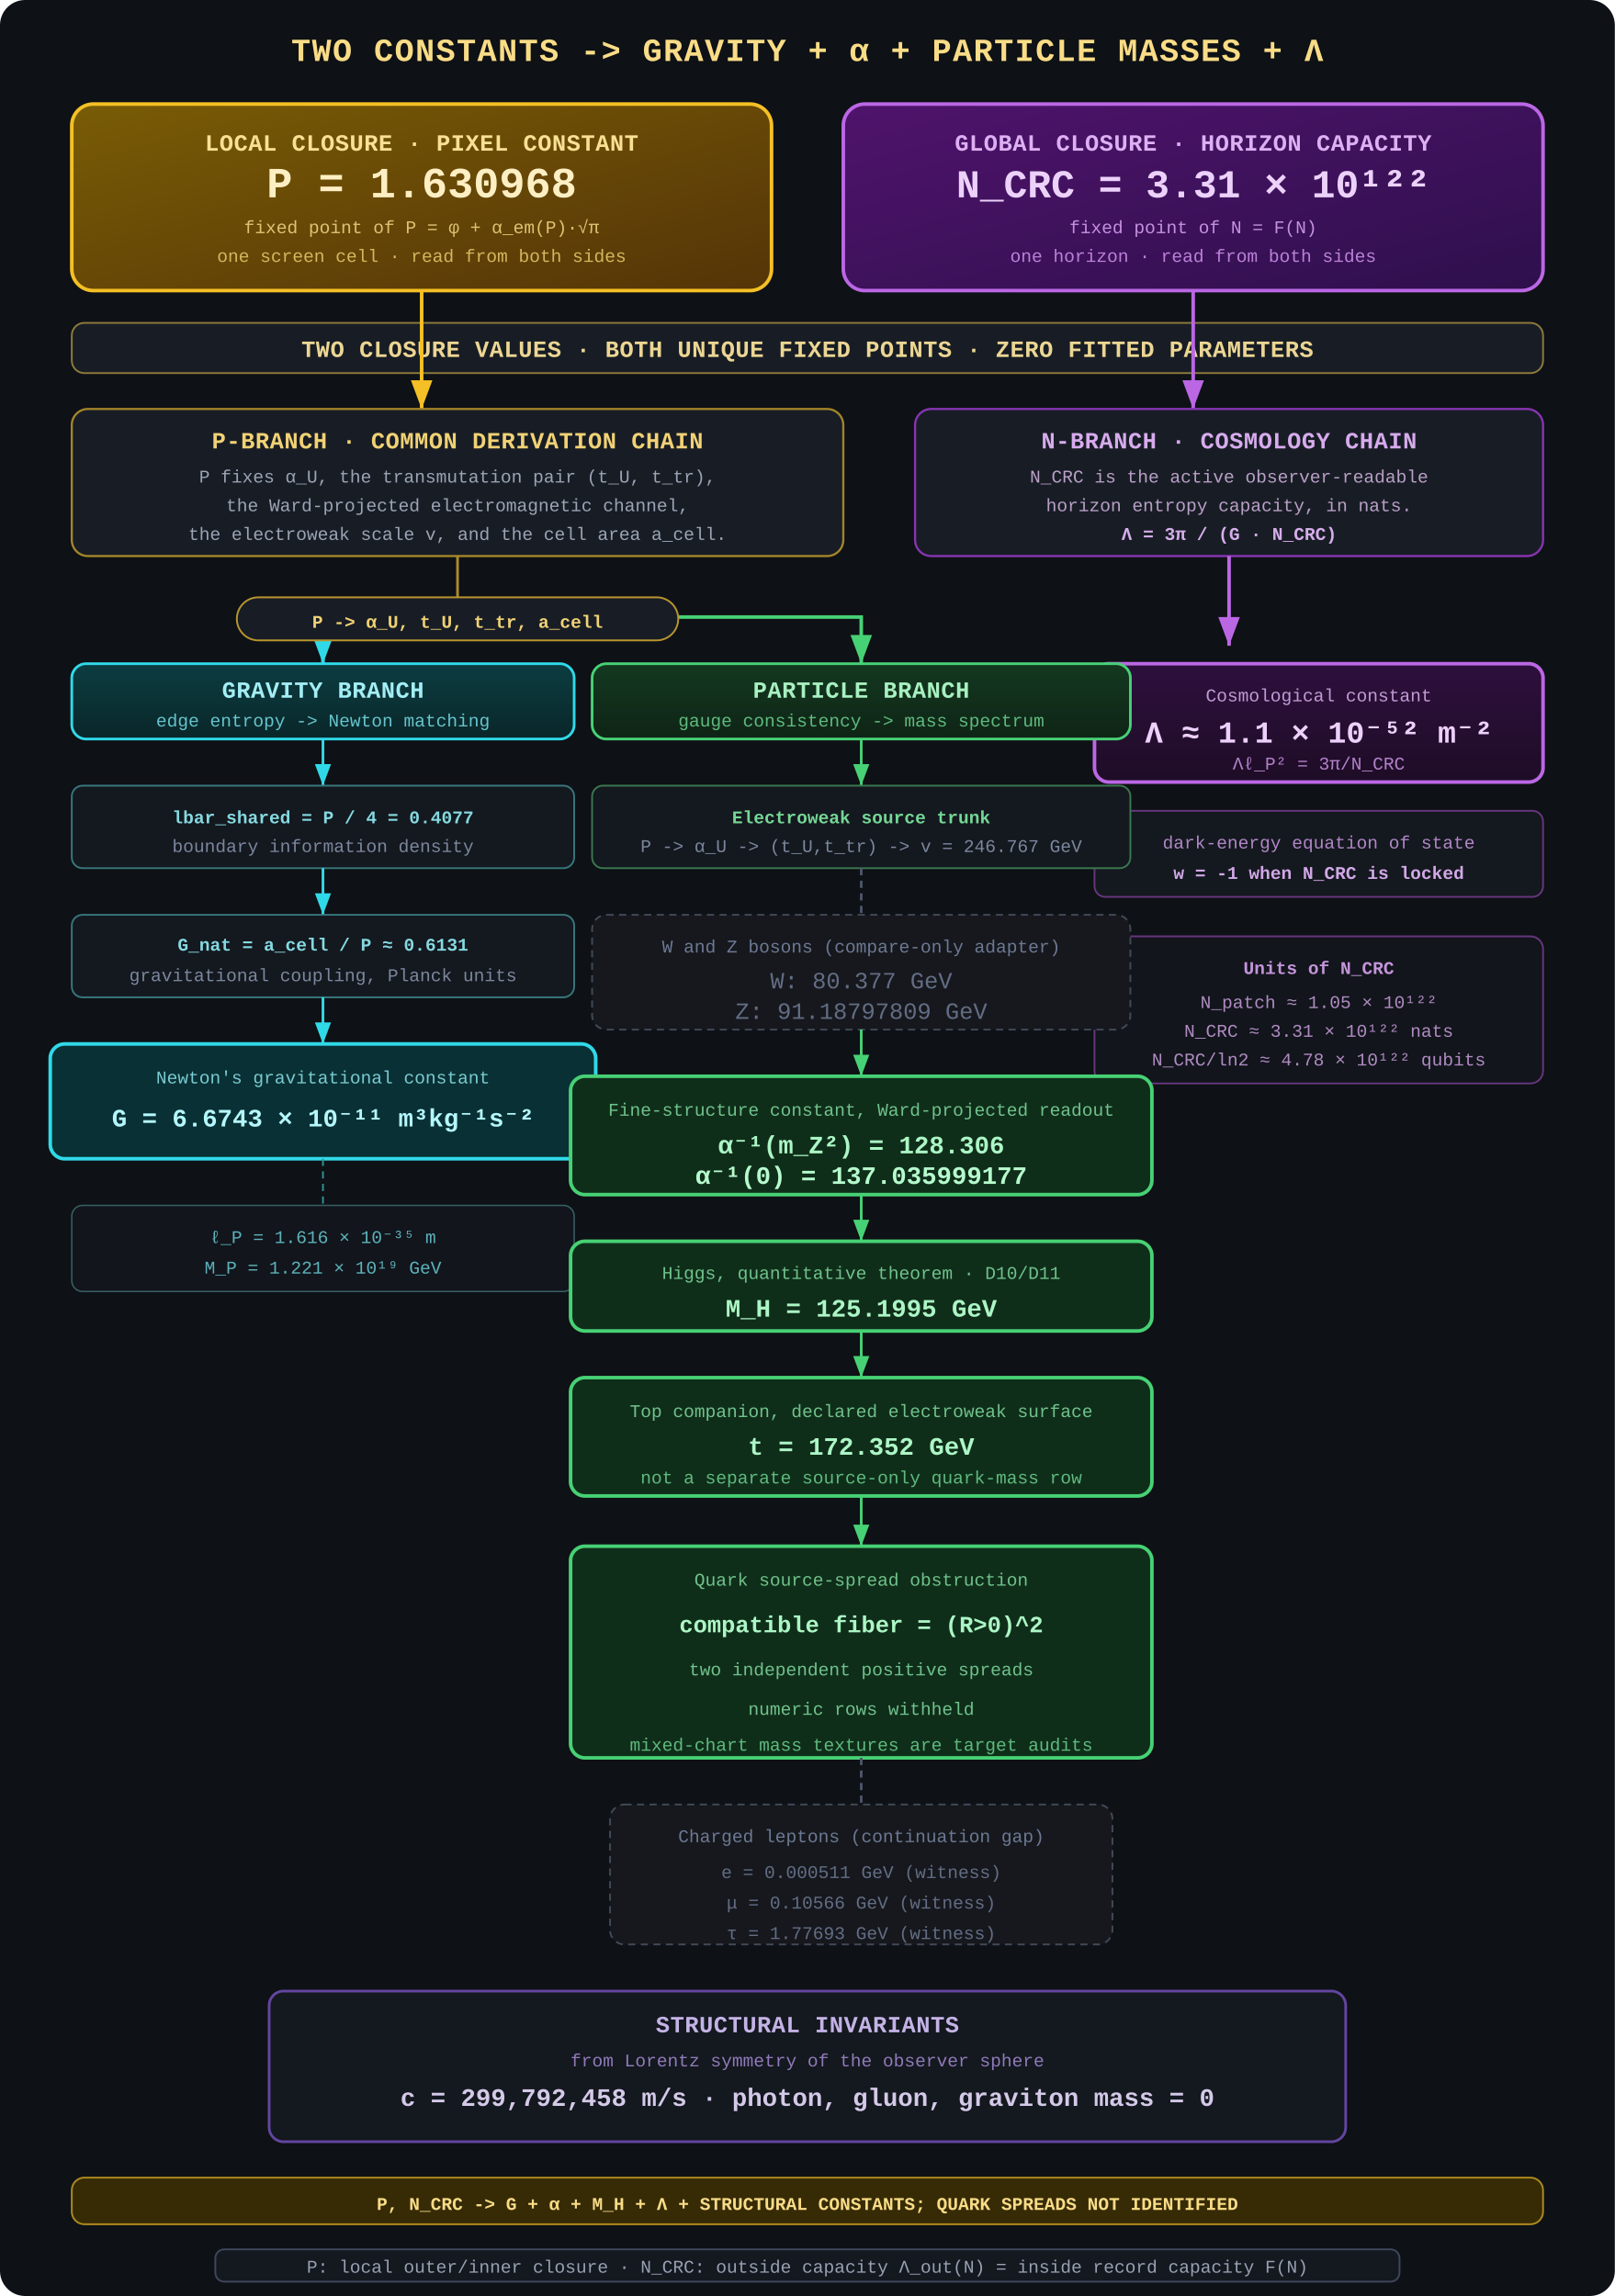
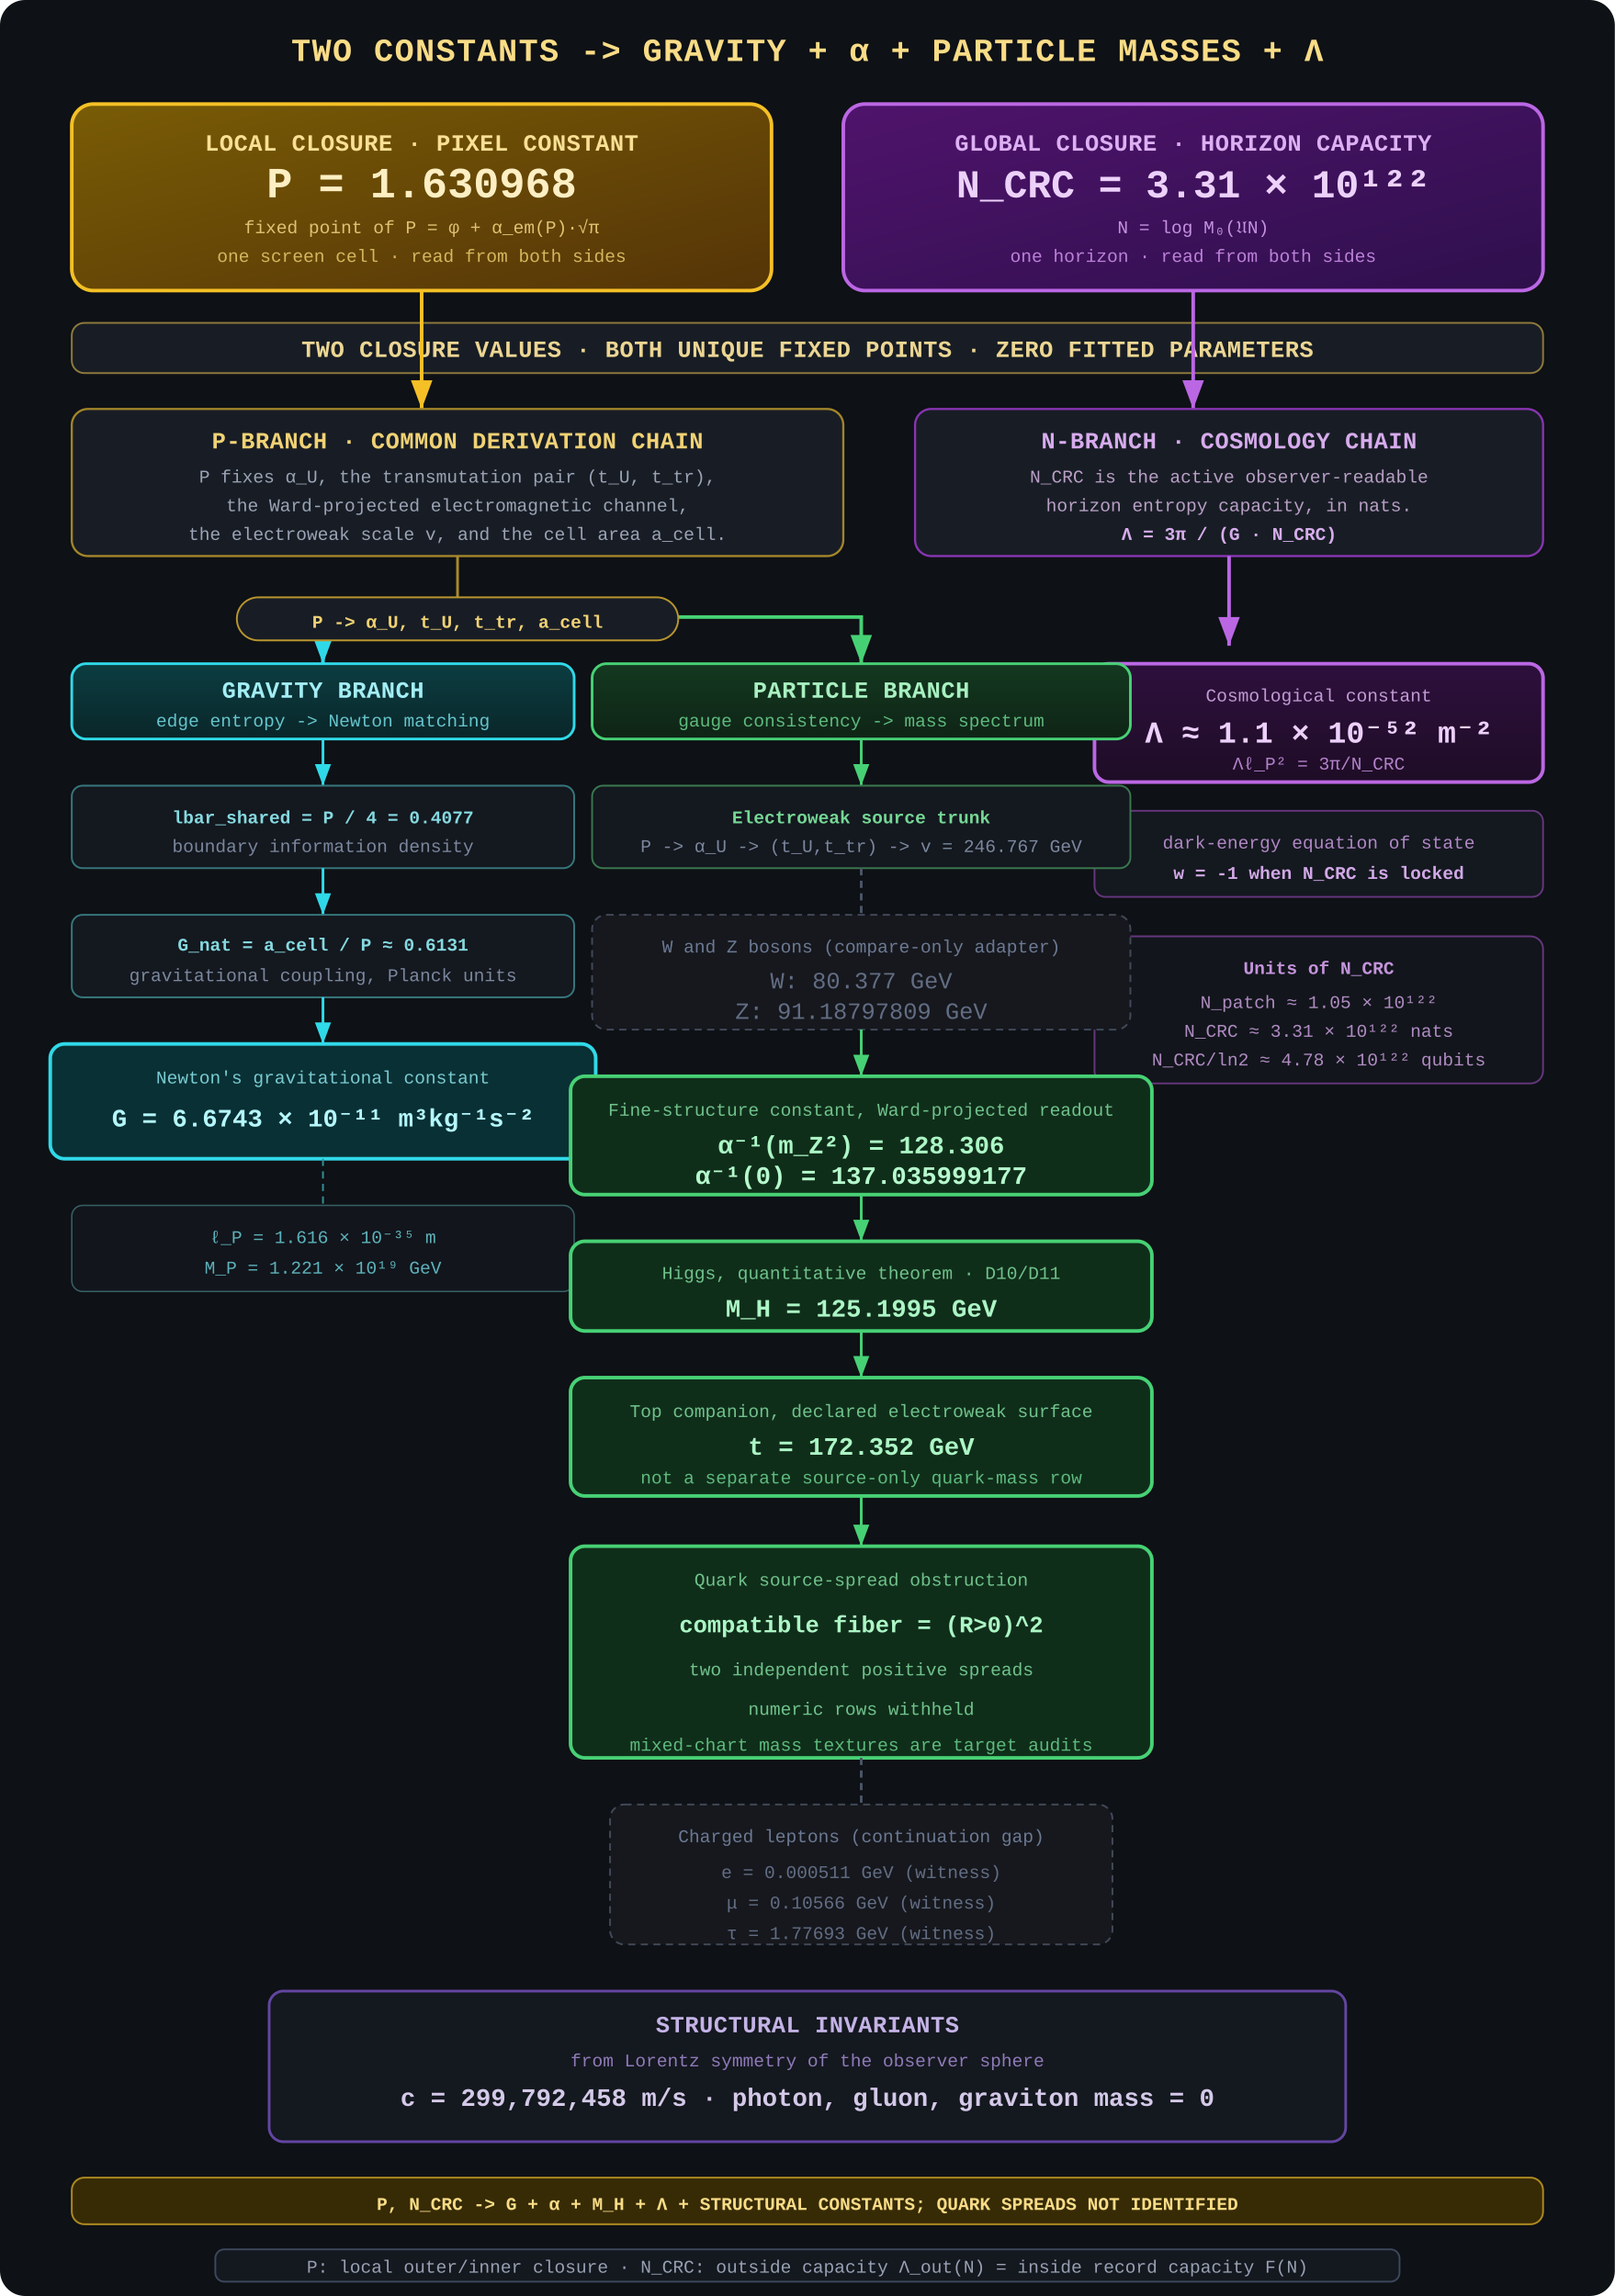
<svg xmlns="http://www.w3.org/2000/svg" width="900" height="1280" viewBox="0 0 900 1280" role="img" aria-labelledby="title desc">
  <defs>
    <marker id="arrow-gold" markerWidth="8" markerHeight="6" refX="8" refY="3" orient="auto">
      <path d="M0,0 L8,3 L0,6" fill="hsl(45,90%,55%)" />
    </marker>
    <marker id="arrow-cyan" markerWidth="8" markerHeight="6" refX="8" refY="3" orient="auto">
      <path d="M0,0 L8,3 L0,6" fill="hsl(185,80%,55%)" />
    </marker>
    <marker id="arrow-green" markerWidth="8" markerHeight="6" refX="8" refY="3" orient="auto">
      <path d="M0,0 L8,3 L0,6" fill="hsl(140,60%,55%)" />
    </marker>
    <marker id="arrow-violet" markerWidth="8" markerHeight="6" refX="8" refY="3" orient="auto">
      <path d="M0,0 L8,3 L0,6" fill="hsl(280,70%,65%)" />
    </marker>
    <linearGradient id="root-p" x1="0" y1="0" x2="1" y2="1">
      <stop offset="0%" stop-color="hsl(45,90%,25%)" />
      <stop offset="100%" stop-color="hsl(35,85%,18%)" />
    </linearGradient>
    <linearGradient id="root-n" x1="0" y1="0" x2="1" y2="1">
      <stop offset="0%" stop-color="hsl(280,70%,25%)" />
      <stop offset="100%" stop-color="hsl(270,65%,18%)" />
    </linearGradient>
    <linearGradient id="gravity" x1="0" y1="0" x2="0" y2="1">
      <stop offset="0%" stop-color="hsl(185,70%,15%)" />
      <stop offset="100%" stop-color="hsl(185,60%,10%)" />
    </linearGradient>
    <linearGradient id="particle" x1="0" y1="0" x2="0" y2="1">
      <stop offset="0%" stop-color="hsl(140,50%,15%)" />
      <stop offset="100%" stop-color="hsl(140,40%,10%)" />
    </linearGradient>
    <linearGradient id="cosmo" x1="0" y1="0" x2="0" y2="1">
      <stop offset="0%" stop-color="hsl(280,60%,15%)" />
      <stop offset="100%" stop-color="hsl(280,50%,10%)" />
    </linearGradient>
    <style>
      .mono { font-family: ui-monospace, SFMono-Regular, Menlo, Consolas, "Liberation Mono", monospace; }
      .small { font-size: 10px; }
      .note { font-size: 11px; fill: hsl(220,15%,62%); }
      .label { font-size: 13px; font-weight: 700; letter-spacing: 0.02em; }
      .value { font-size: 17px; font-weight: 700; }
      .title { font-size: 18px; font-weight: 700; letter-spacing: 0.04em; }
      .dash { stroke-dasharray: 4 3; }
    </style>
  </defs>
  <rect width="900" height="1280" rx="14" fill="hsl(220,20%,7%)" />
  <text class="mono title" x="450" y="34" text-anchor="middle" fill="hsl(45,90%,75%)">TWO CONSTANTS -&gt; GRAVITY + α + PARTICLE MASSES + Λ</text>
  <rect x="40" y="58" width="390" height="104" rx="12" fill="url(#root-p)" stroke="hsl(45,90%,55%)" stroke-width="2" />
  <text class="mono label" x="235" y="84" text-anchor="middle" fill="hsl(45,90%,78%)">LOCAL CLOSURE · PIXEL CONSTANT</text>
  <text class="mono" x="235" y="110" text-anchor="middle" font-size="24" font-weight="700" fill="hsl(45,95%,88%)">P = 1.630968</text>
  <text class="mono small" x="235" y="130" text-anchor="middle" fill="hsl(45,62%,66%)">fixed point of P = φ + α_em(P)·√π</text>
  <text class="mono small" x="235" y="146" text-anchor="middle" fill="hsl(45,58%,60%)">one screen cell · read from both sides</text>
  <rect x="470" y="58" width="390" height="104" rx="12" fill="url(#root-n)" stroke="hsl(280,70%,65%)" stroke-width="2" />
  <text class="mono label" x="665" y="84" text-anchor="middle" fill="hsl(280,72%,82%)">GLOBAL CLOSURE · HORIZON CAPACITY</text>
  <text class="mono" x="665" y="110" text-anchor="middle" font-size="22" font-weight="700" fill="hsl(280,80%,90%)">N_CRC = 3.31 × 10¹²²</text>
-   <text class="mono small" x="665" y="130" text-anchor="middle" fill="hsl(280,56%,72%)">fixed point of N = F(N)</text>
+   <text class="mono small" x="665" y="130" text-anchor="middle" fill="hsl(280,56%,72%)">N = log M₀(𝔘N)</text>
  <text class="mono small" x="665" y="146" text-anchor="middle" fill="hsl(280,54%,68%)">one horizon · read from both sides</text>
  <rect x="40" y="180" width="820" height="28" rx="7" fill="hsl(220,20%,12%)" stroke="hsl(45,40%,40%)" stroke-width="1" />
  <text class="mono label" x="450" y="199" text-anchor="middle" fill="hsl(45,70%,75%)">TWO CLOSURE VALUES · BOTH UNIQUE FIXED POINTS · ZERO FITTED PARAMETERS</text>
  <line x1="235" y1="162" x2="235" y2="228" stroke="hsl(45,90%,55%)" stroke-width="2" marker-end="url(#arrow-gold)" />
  <line x1="665" y1="162" x2="665" y2="228" stroke="hsl(280,70%,65%)" stroke-width="2" marker-end="url(#arrow-violet)" />
  <rect x="40" y="228" width="430" height="82" rx="9" fill="hsl(220,20%,12%)" stroke="hsl(45,60%,40%)" stroke-width="1.2" />
  <text class="mono label" x="255" y="250" text-anchor="middle" fill="hsl(45,82%,70%)">P-BRANCH · COMMON DERIVATION CHAIN</text>
  <text class="mono small" x="255" y="269" text-anchor="middle" fill="hsl(220,15%,66%)">P fixes α_U, the transmutation pair (t_U, t_tr),</text>
  <text class="mono small" x="255" y="285" text-anchor="middle" fill="hsl(220,15%,66%)">the Ward-projected electromagnetic channel,</text>
  <text class="mono small" x="255" y="301" text-anchor="middle" fill="hsl(220,15%,66%)">the electroweak scale v, and the cell area a_cell.</text>
  <rect x="510" y="228" width="350" height="82" rx="9" fill="hsl(220,20%,12%)" stroke="hsl(280,55%,45%)" stroke-width="1.2" />
  <text class="mono label" x="685" y="250" text-anchor="middle" fill="hsl(280,65%,80%)">N-BRANCH · COSMOLOGY CHAIN</text>
  <text class="mono small" x="685" y="269" text-anchor="middle" fill="hsl(280,25%,70%)">N_CRC is the active observer-readable</text>
  <text class="mono small" x="685" y="285" text-anchor="middle" fill="hsl(280,25%,70%)">horizon entropy capacity, in nats.</text>
  <text class="mono small" x="685" y="301" text-anchor="middle" font-weight="700" fill="hsl(280,60%,80%)">Λ = 3π / (G · N_CRC)</text>
  <line x1="255" y1="310" x2="255" y2="344" stroke="hsl(45,60%,42%)" stroke-width="1.5" />
  <path d="M255,344 L180,344 L180,370" stroke="hsl(185,80%,55%)" stroke-width="2" fill="none" marker-end="url(#arrow-cyan)" />
  <path d="M255,344 L480,344 L480,370" stroke="hsl(140,60%,55%)" stroke-width="2" fill="none" marker-end="url(#arrow-green)" />
  <rect x="132" y="333" width="246" height="24" rx="12" fill="hsl(220,20%,12%)" stroke="hsl(45,60%,45%)" stroke-width="1" />
  <text class="mono small" x="255" y="350" text-anchor="middle" font-weight="700" fill="hsl(45,80%,70%)">P -&gt; α_U, t_U, t_tr, a_cell</text>
  <line x1="685" y1="310" x2="685" y2="360" stroke="hsl(280,70%,65%)" stroke-width="2" marker-end="url(#arrow-violet)" />
  <rect x="610" y="370" width="250" height="66" rx="8" fill="url(#cosmo)" stroke="hsl(280,70%,65%)" stroke-width="2" />
  <text class="mono small" x="735" y="391" text-anchor="middle" fill="hsl(280,40%,72%)">Cosmological constant</text>
  <text class="mono value" x="735" y="414" text-anchor="middle" fill="hsl(280,85%,90%)">Λ ≈ 1.1 × 10⁻⁵² m⁻²</text>
  <text class="mono small" x="735" y="429" text-anchor="middle" fill="hsl(280,40%,65%)">Λℓ_P² = 3π/N_CRC</text>
  <rect x="610" y="452" width="250" height="48" rx="6" fill="hsl(220,20%,10%)" stroke="hsl(280,40%,35%)" stroke-width="1" />
  <text class="mono small" x="735" y="473" text-anchor="middle" fill="hsl(280,35%,65%)">dark-energy equation of state</text>
  <text class="mono small" x="735" y="490" text-anchor="middle" font-weight="700" fill="hsl(280,55%,78%)">w = -1 when N_CRC is locked</text>
  <rect x="610" y="522" width="250" height="82" rx="7" fill="hsl(220,20%,9%)" stroke="hsl(280,40%,35%)" stroke-width="1" />
  <text class="mono small" x="735" y="543" text-anchor="middle" font-weight="700" fill="hsl(280,50%,72%)">Units of N_CRC</text>
  <text class="mono small" x="735" y="562" text-anchor="middle" fill="hsl(280,30%,65%)">N_patch ≈ 1.05 × 10¹²²</text>
  <text class="mono small" x="735" y="578" text-anchor="middle" fill="hsl(280,30%,65%)">N_CRC ≈ 3.31 × 10¹²² nats</text>
  <text class="mono small" x="735" y="594" text-anchor="middle" fill="hsl(280,30%,65%)">N_CRC/ln2 ≈ 4.78 × 10¹²² qubits</text>
  <rect x="40" y="370" width="280" height="42" rx="8" fill="url(#gravity)" stroke="hsl(185,80%,55%)" stroke-width="1.5" />
  <text class="mono label" x="180" y="389" text-anchor="middle" fill="hsl(185,80%,80%)">GRAVITY BRANCH</text>
  <text class="mono small" x="180" y="405" text-anchor="middle" fill="hsl(185,50%,60%)">edge entropy -&gt; Newton matching</text>
  <line x1="180" y1="412" x2="180" y2="438" stroke="hsl(185,80%,55%)" stroke-width="1.5" marker-end="url(#arrow-cyan)" />
  <rect x="40" y="438" width="280" height="46" rx="6" fill="hsl(220,20%,10%)" stroke="hsl(185,40%,35%)" stroke-width="1" />
  <text class="mono small" x="180" y="459" text-anchor="middle" font-weight="700" fill="hsl(185,60%,70%)">lbar_shared = P / 4 = 0.4077</text>
  <text class="mono small" x="180" y="475" text-anchor="middle" fill="hsl(220,15%,55%)">boundary information density</text>
  <line x1="180" y1="484" x2="180" y2="510" stroke="hsl(185,80%,55%)" stroke-width="1.5" marker-end="url(#arrow-cyan)" />
  <rect x="40" y="510" width="280" height="46" rx="6" fill="hsl(220,20%,10%)" stroke="hsl(185,40%,35%)" stroke-width="1" />
  <text class="mono small" x="180" y="530" text-anchor="middle" font-weight="700" fill="hsl(185,60%,70%)">G_nat = a_cell / P ≈ 0.6131</text>
  <text class="mono small" x="180" y="547" text-anchor="middle" fill="hsl(220,15%,55%)">gravitational coupling, Planck units</text>
  <line x1="180" y1="556" x2="180" y2="582" stroke="hsl(185,80%,55%)" stroke-width="1.5" marker-end="url(#arrow-cyan)" />
  <rect x="28" y="582" width="304" height="64" rx="8" fill="hsl(185,70%,12%)" stroke="hsl(185,80%,55%)" stroke-width="2" />
  <text class="mono small" x="180" y="604" text-anchor="middle" fill="hsl(185,50%,65%)">Newton's gravitational constant</text>
  <text class="mono" x="180" y="628" text-anchor="middle" font-size="14" font-weight="700" fill="hsl(185,95%,85%)">G = 6.6743 × 10⁻¹¹ m³kg⁻¹s⁻²</text>
  <line x1="180" y1="646" x2="180" y2="672" stroke="hsl(185,50%,40%)" stroke-width="1" class="dash" />
  <rect x="40" y="672" width="280" height="48" rx="6" fill="hsl(220,20%,9%)" stroke="hsl(185,30%,30%)" stroke-width="0.8" />
  <text class="mono small" x="180" y="693" text-anchor="middle" fill="hsl(185,40%,55%)">ℓ_P = 1.616 × 10⁻³⁵ m</text>
  <text class="mono small" x="180" y="710" text-anchor="middle" fill="hsl(185,40%,55%)">M_P = 1.221 × 10¹⁹ GeV</text>
  <rect x="330" y="370" width="300" height="42" rx="8" fill="url(#particle)" stroke="hsl(140,60%,55%)" stroke-width="1.5" />
  <text class="mono label" x="480" y="389" text-anchor="middle" fill="hsl(140,70%,80%)">PARTICLE BRANCH</text>
  <text class="mono small" x="480" y="405" text-anchor="middle" fill="hsl(140,40%,55%)">gauge consistency -&gt; mass spectrum</text>
  <line x1="480" y1="412" x2="480" y2="438" stroke="hsl(140,60%,55%)" stroke-width="1.5" marker-end="url(#arrow-green)" />
  <rect x="330" y="438" width="300" height="46" rx="6" fill="hsl(220,20%,10%)" stroke="hsl(140,35%,35%)" stroke-width="1" />
  <text class="mono small" x="480" y="459" text-anchor="middle" font-weight="700" fill="hsl(140,55%,65%)">Electroweak source trunk</text>
  <text class="mono small" x="480" y="475" text-anchor="middle" fill="hsl(220,15%,55%)">P -&gt; α_U -&gt; (t_U,t_tr) -&gt; v = 246.767 GeV</text>
  <line x1="480" y1="484" x2="480" y2="510" stroke="hsl(220,15%,35%)" stroke-width="1.5" class="dash" />
  <rect x="330" y="510" width="300" height="64" rx="8" fill="hsl(220,15%,10%)" stroke="hsl(220,15%,30%)" stroke-width="1" class="dash" />
  <text class="mono small" x="480" y="531" text-anchor="middle" fill="hsl(220,15%,50%)">W and Z bosons (compare-only adapter)</text>
  <text class="mono" x="480" y="551" text-anchor="middle" font-size="13" fill="hsl(220,15%,45%)">W: 80.377 GeV</text>
  <text class="mono" x="480" y="568" text-anchor="middle" font-size="13" fill="hsl(220,15%,45%)">Z: 91.18797809 GeV</text>
  <line x1="480" y1="574" x2="480" y2="600" stroke="hsl(140,60%,55%)" stroke-width="1.5" marker-end="url(#arrow-green)" />
  <rect x="318" y="600" width="324" height="66" rx="8" fill="hsl(140,50%,12%)" stroke="hsl(140,60%,55%)" stroke-width="2" />
  <text class="mono small" x="480" y="622" text-anchor="middle" fill="hsl(140,40%,60%)">Fine-structure constant, Ward-projected readout</text>
  <text class="mono" x="480" y="643" text-anchor="middle" font-size="14" font-weight="700" fill="hsl(140,80%,82%)">α⁻¹(m_Z²) = 128.306</text>
  <text class="mono" x="480" y="660" text-anchor="middle" font-size="14" font-weight="700" fill="hsl(140,90%,85%)">α⁻¹(0) = 137.035999177</text>
  <line x1="480" y1="666" x2="480" y2="692" stroke="hsl(140,60%,55%)" stroke-width="1.5" marker-end="url(#arrow-green)" />
  <rect x="318" y="692" width="324" height="50" rx="8" fill="hsl(140,50%,12%)" stroke="hsl(140,60%,55%)" stroke-width="2" />
  <text class="mono small" x="480" y="713" text-anchor="middle" fill="hsl(140,40%,60%)">Higgs, quantitative theorem · D10/D11</text>
  <text class="mono" x="480" y="734" text-anchor="middle" font-size="14" font-weight="700" fill="hsl(140,80%,82%)">M_H = 125.1995 GeV</text>
  <line x1="480" y1="742" x2="480" y2="768" stroke="hsl(140,60%,55%)" stroke-width="1.5" marker-end="url(#arrow-green)" />
  <rect x="318" y="768" width="324" height="66" rx="8" fill="hsl(140,50%,12%)" stroke="hsl(140,60%,55%)" stroke-width="2" />
  <text class="mono small" x="480" y="790" text-anchor="middle" fill="hsl(140,40%,60%)">Top companion, declared electroweak surface</text>
  <text class="mono" x="480" y="811" text-anchor="middle" font-size="14" font-weight="700" fill="hsl(140,80%,82%)">t = 172.352 GeV</text>
  <text class="mono small" x="480" y="827" text-anchor="middle" fill="hsl(140,40%,55%)">not a separate source-only quark-mass row</text>
  <line x1="480" y1="834" x2="480" y2="862" stroke="hsl(140,60%,55%)" stroke-width="1.5" marker-end="url(#arrow-green)" />
  <rect x="318" y="862" width="324" height="118" rx="8" fill="hsl(140,50%,12%)" stroke="hsl(140,60%,55%)" stroke-width="2" />
  <text class="mono small" x="480" y="884" text-anchor="middle" fill="hsl(140,40%,60%)">Quark source-spread obstruction</text>
  <text class="mono" x="480" y="910" text-anchor="middle" font-size="13" font-weight="700" fill="hsl(140,80%,82%)">compatible fiber = (R&gt;0)^2</text>
  <text class="mono small" x="480" y="934" text-anchor="middle" fill="hsl(140,40%,60%)">two independent positive spreads</text>
  <text class="mono small" x="480" y="956" text-anchor="middle" fill="hsl(140,40%,60%)">numeric rows withheld</text>
  <text class="mono small" x="480" y="976" text-anchor="middle" fill="hsl(140,40%,55%)">mixed-chart mass textures are target audits</text>
  <line x1="480" y1="980" x2="480" y2="1006" stroke="hsl(220,15%,35%)" stroke-width="1.5" class="dash" />
  <rect x="340" y="1006" width="280" height="78" rx="8" fill="hsl(220,15%,10%)" stroke="hsl(220,15%,30%)" stroke-width="1" class="dash" />
  <text class="mono small" x="480" y="1027" text-anchor="middle" fill="hsl(220,15%,50%)">Charged leptons (continuation gap)</text>
  <text class="mono small" x="480" y="1047" text-anchor="middle" fill="hsl(220,15%,45%)">e = 0.000511 GeV (witness)</text>
  <text class="mono small" x="480" y="1064" text-anchor="middle" fill="hsl(220,15%,45%)">μ = 0.10566 GeV (witness)</text>
  <text class="mono small" x="480" y="1081" text-anchor="middle" fill="hsl(220,15%,45%)">τ = 1.77693 GeV (witness)</text>
  <rect x="150" y="1110" width="600" height="84" rx="8" fill="hsl(220,20%,10%)" stroke="hsl(260,40%,45%)" stroke-width="1.5" />
  <text class="mono label" x="450" y="1133" text-anchor="middle" fill="hsl(260,50%,80%)">STRUCTURAL INVARIANTS</text>
  <text class="mono small" x="450" y="1152" text-anchor="middle" fill="hsl(260,30%,60%)">from Lorentz symmetry of the observer sphere</text>
  <text class="mono" x="450" y="1174" text-anchor="middle" font-size="14" font-weight="700" fill="hsl(260,40%,85%)">c = 299,792,458 m/s · photon, gluon, graviton mass = 0</text>
  <rect x="40" y="1214" width="820" height="26" rx="7" fill="hsl(45,80%,12%)" stroke="hsl(45,70%,40%)" stroke-width="1" />
  <text class="mono small" x="450" y="1232" text-anchor="middle" font-weight="700" fill="hsl(45,90%,75%)">P, N_CRC -&gt; G + α + M_H + Λ + STRUCTURAL CONSTANTS; QUARK SPREADS NOT IDENTIFIED</text>
  <rect x="120" y="1254" width="660" height="18" rx="5" fill="hsl(220,20%,10%)" stroke="hsl(220,20%,30%)" stroke-width="1" />
  <text class="mono small" x="450" y="1267" text-anchor="middle" fill="hsl(220,15%,65%)">P: local outer/inner closure · N_CRC: outside capacity Λ_out(N) = inside record capacity F(N)</text>
</svg>
